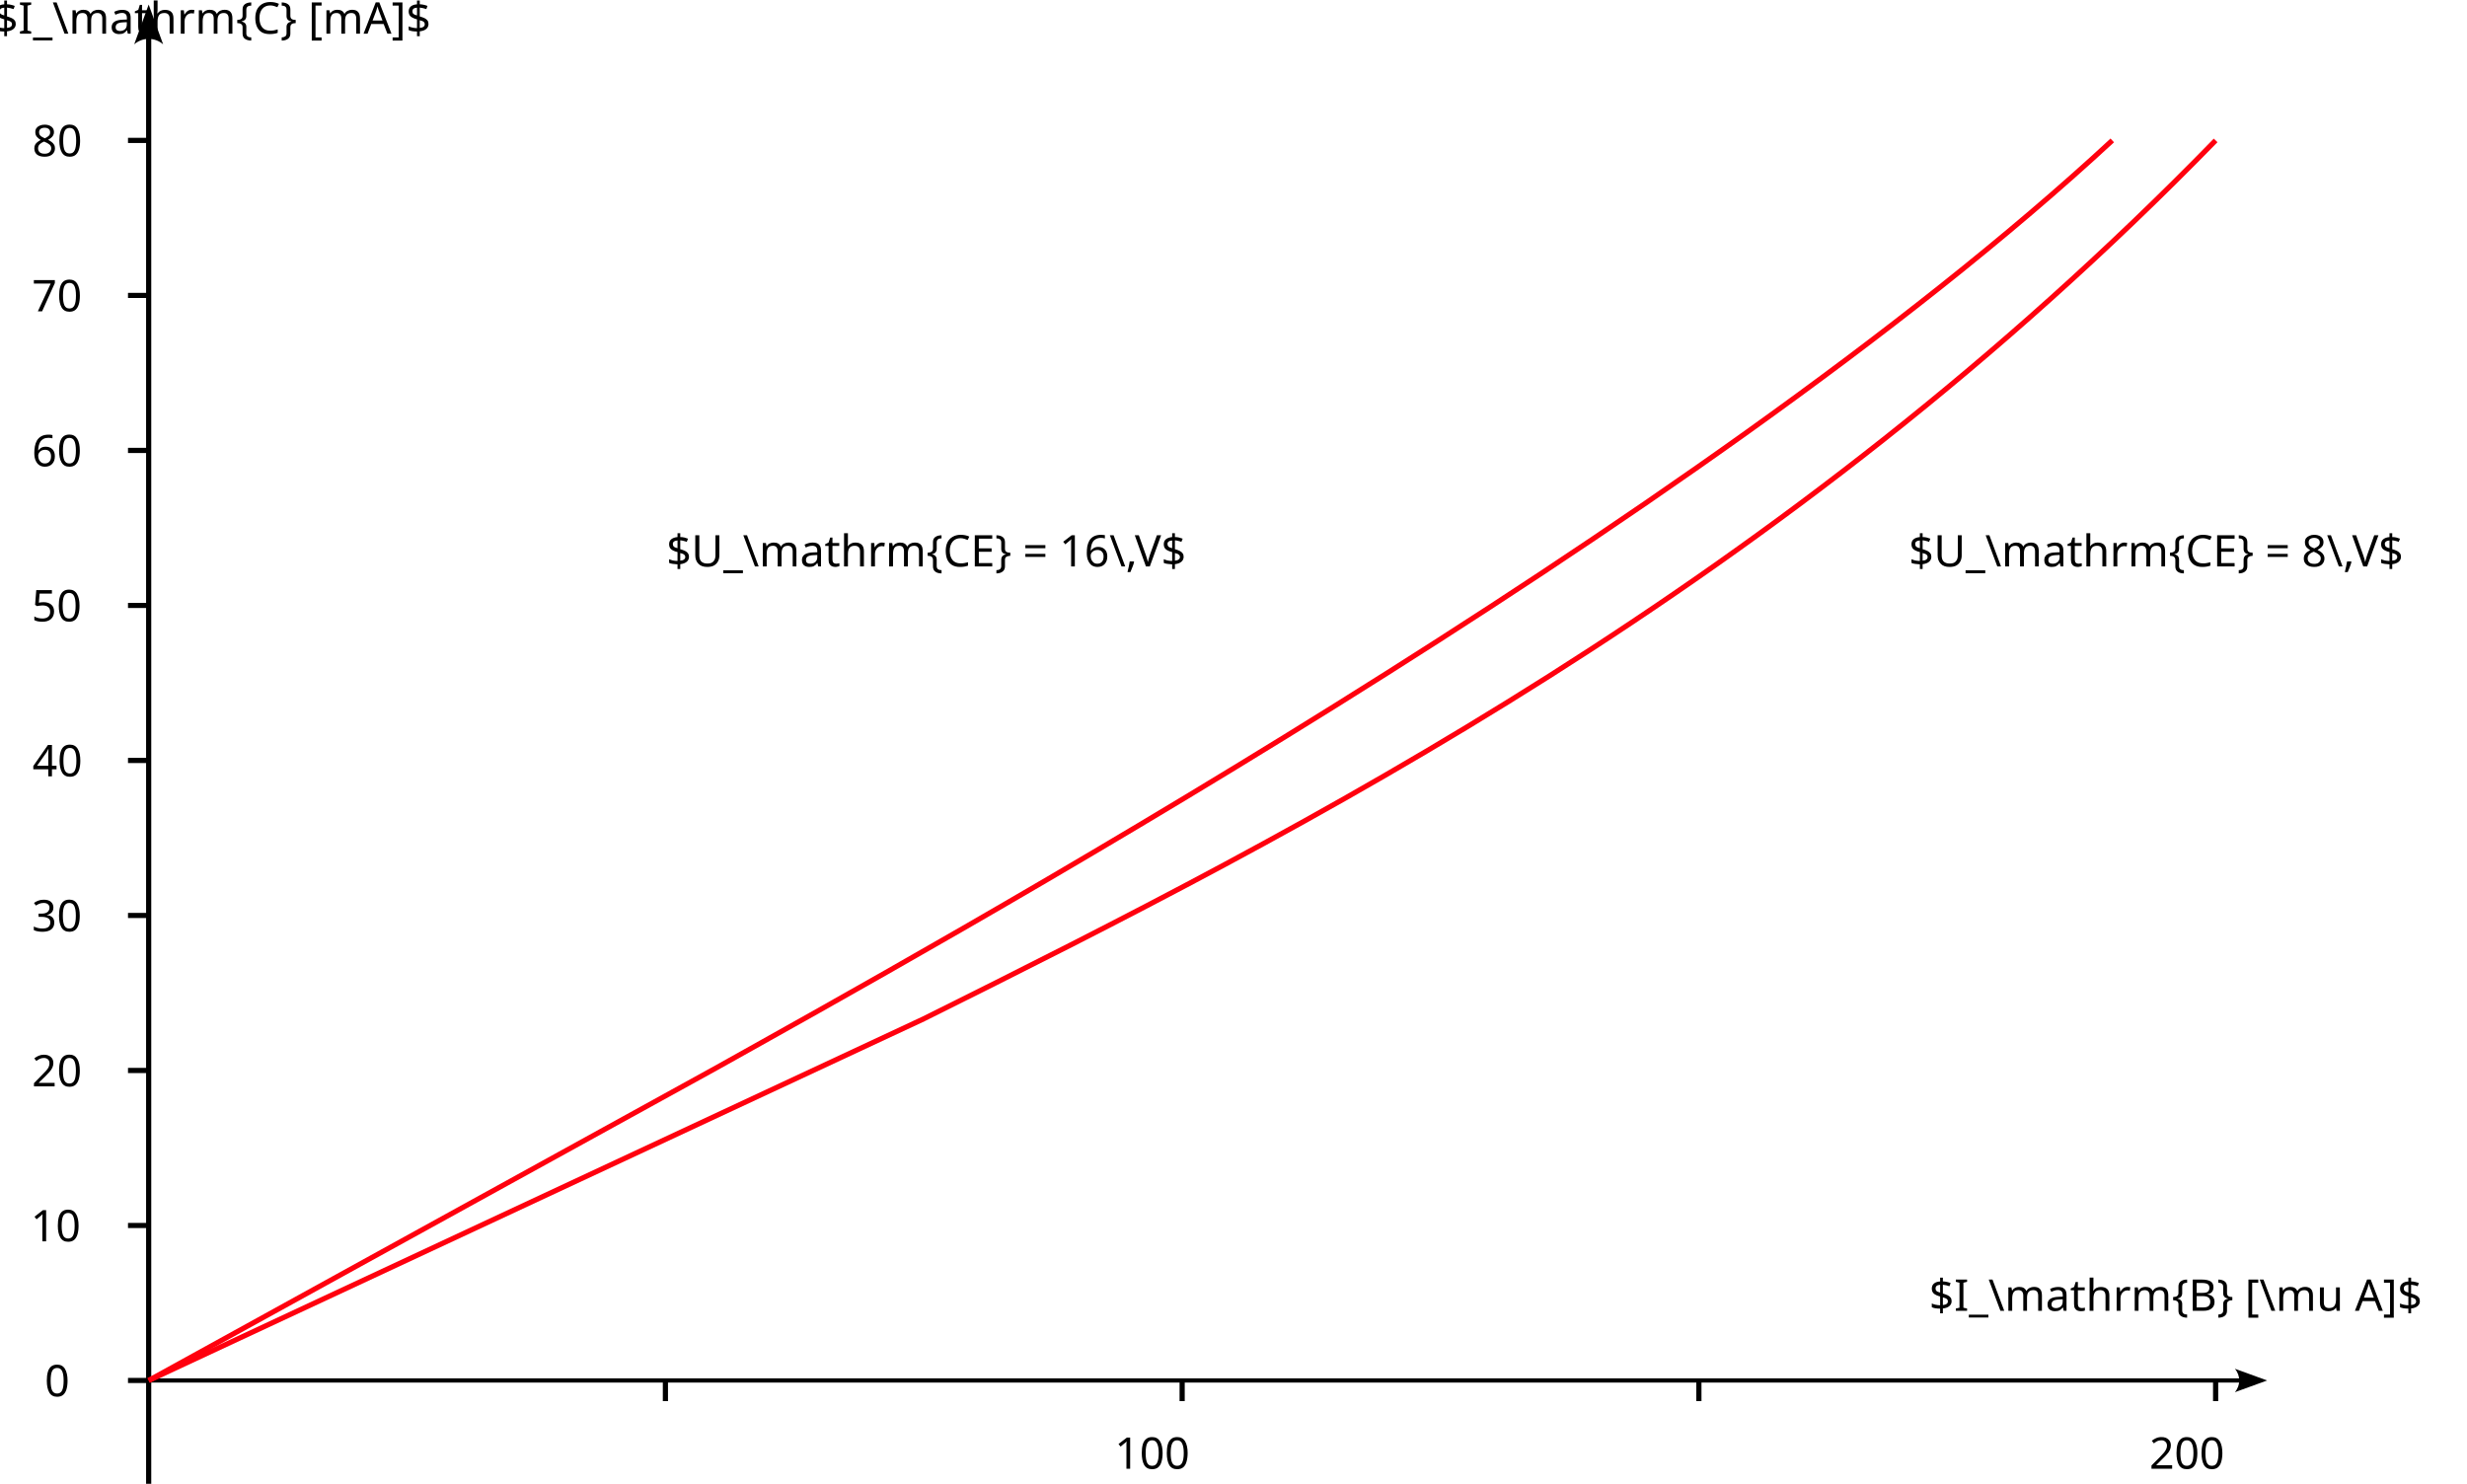
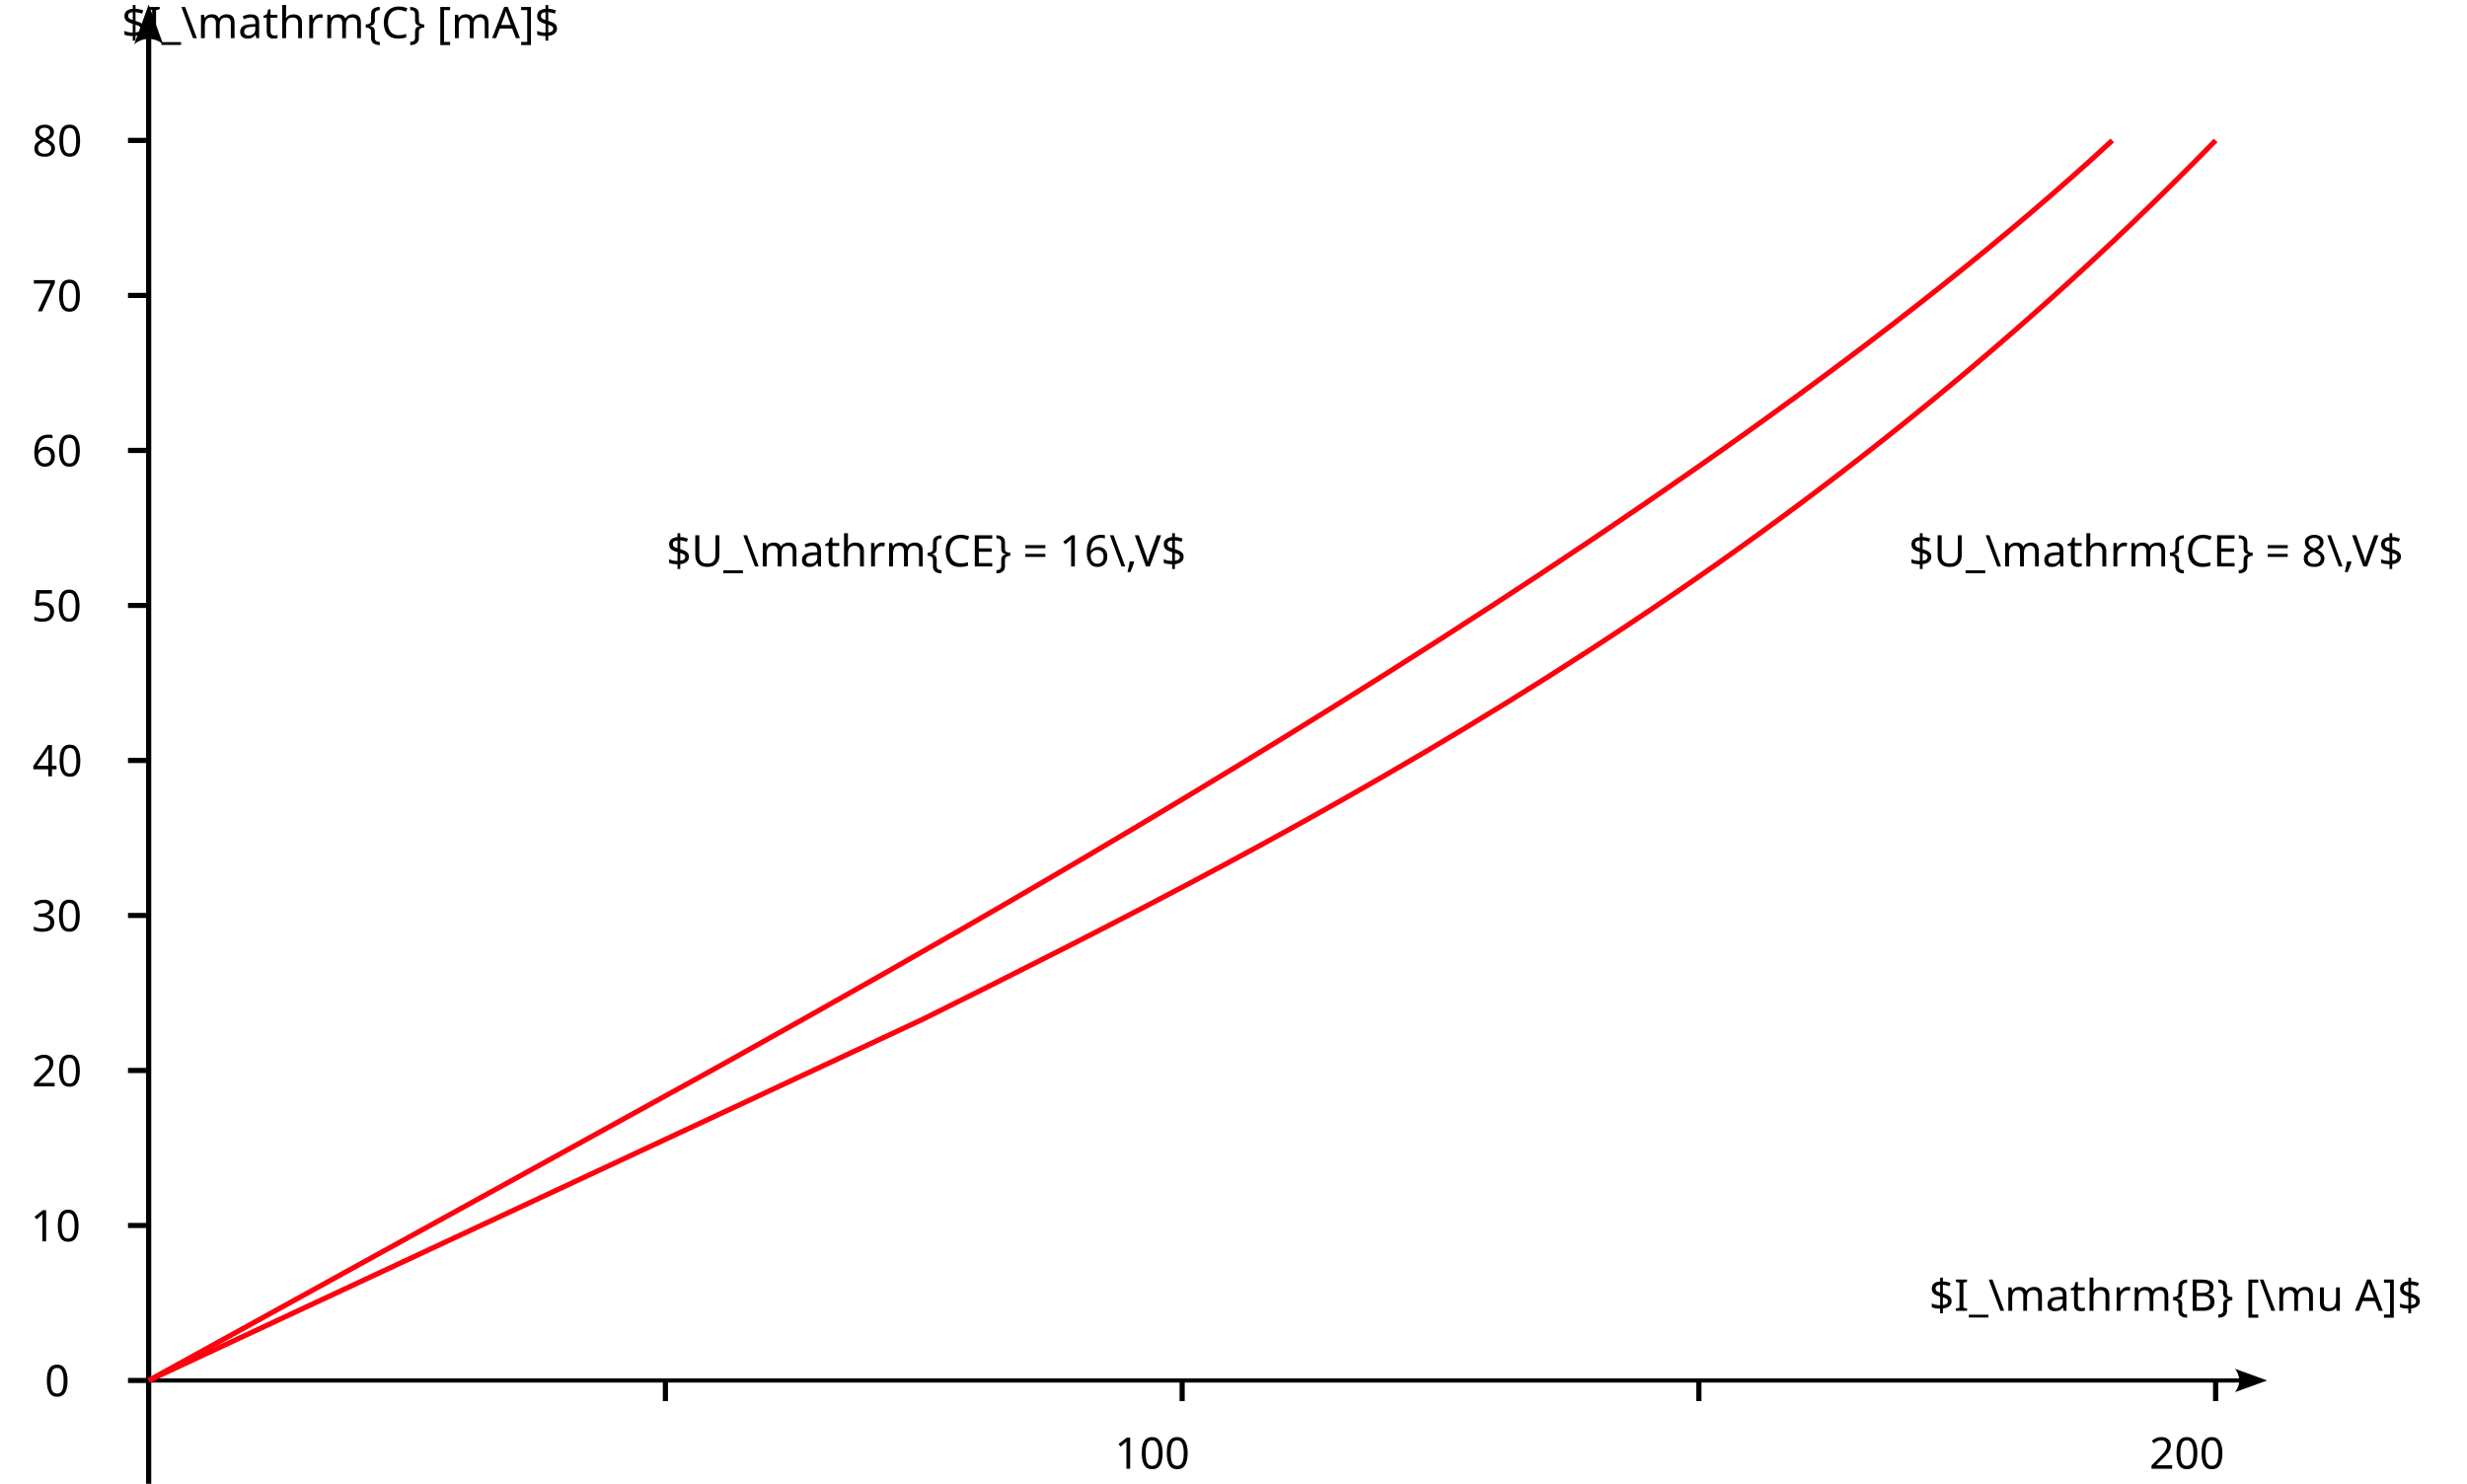
<svg xmlns="http://www.w3.org/2000/svg" width="238.708mm" height="143.588mm" viewBox="0 0 238.708 143.588" version="1.1" id="svg1" xml:space="preserve">
  <defs id="defs1">
    <marker style="overflow:visible" id="ConcaveTriangle" refX="0" refY="0" orient="auto-start-reverse" markerWidth="1" markerHeight="1" viewBox="0 0 1 1" preserveAspectRatio="xMidYMid">
      <path transform="scale(0.7)" d="M -2,-4 9,0 -2,4 c 2,-2.33 2,-5.66 0,-8 z" style="fill:context-stroke;fill-rule:evenodd;stroke:none" id="path7" />
    </marker>
    <rect x="472.753" y="422.85" width="41.78" height="21.92" id="rect26" />
  </defs>
  <g id="layer1" transform="translate(4.385083,-1.411587)">
    <text xml:space="preserve" transform="scale(0.2645833)" id="text26" style="font-size:16px;line-height:22.677px;font-family:sans-serif;-inkscape-font-specification:sans-serif;text-align:center;letter-spacing:0px;word-spacing:0px;white-space:pre;shape-inside:url(#rect26);display:inline;fill:none;fill-opacity:1;fill-rule:evenodd;stroke:#000000;stroke-width:0.945;stroke-linejoin:round;stroke-miterlimit:0;stroke-dasharray:none;stroke-opacity:1" />
    <g id="use30-1-4-2" transform="matrix(0.5157616,0,0,0.5157616,65.61624,5.738945)">
      <path style="fill:#000000;fill-rule:evenodd;stroke:#000000;stroke-width:0.969;stroke-linejoin:round;stroke-miterlimit:0;stroke-dasharray:none;marker-start:url(#ConcaveTriangle)" d="M -107.833,-1.433 V 270.011" id="path1" />
      <path style="fill:#000000;fill-rule:evenodd;stroke:#000000;stroke-width:0.787;stroke-linejoin:round;stroke-miterlimit:0;stroke-dasharray:none;marker-end:url(#ConcaveTriangle)" d="M -107.833,250.622 H 284.648" id="path2" />
-       <text xml:space="preserve" style="font-size:8.208px;line-height:13.572px;font-family:sans-serif;-inkscape-font-specification:sans-serif;text-align:center;letter-spacing:0px;word-spacing:0px;text-anchor:middle;fill:#000000;fill-opacity:1;fill-rule:evenodd;stroke:none;stroke-width:0.969;stroke-linejoin:round;stroke-miterlimit:0;stroke-dasharray:none;stroke-opacity:1" x="-88.47" y="-2.074" id="text24">
-         <tspan id="tspan24" style="stroke-width:0.969" x="-88.47" y="-2.074">$I_\mathrm{C} [mA]$</tspan>
+       <text xml:space="preserve" style="font-size:8.208px;line-height:13.572px;font-family:sans-serif;-inkscape-font-specification:sans-serif;text-align:center;letter-spacing:0px;word-spacing:0px;text-anchor:middle;fill:#000000;fill-opacity:1;fill-rule:evenodd;stroke:none;stroke-width:0.969;stroke-linejoin:round;stroke-miterlimit:0;stroke-dasharray:none;stroke-opacity:1" x="-64.36" y="-1.224" id="text24">
+         <tspan id="tspan24" style="stroke-width:0.969" x="-64.36" y="-1.224">$I_\mathrm{C} [mA]$</tspan>
      </text>
      <text xml:space="preserve" style="font-size:8.208px;line-height:13.572px;font-family:sans-serif;-inkscape-font-specification:sans-serif;text-align:center;letter-spacing:0px;word-spacing:0px;text-anchor:middle;fill:#000000;fill-opacity:1;fill-rule:evenodd;stroke:none;stroke-width:0.969;stroke-linejoin:round;stroke-miterlimit:0;stroke-dasharray:none;stroke-opacity:1" x="279.917" y="237.549" id="text25">
        <tspan id="tspan25" style="stroke-width:0.969" x="279.917" y="237.549">$I_\mathrm{B} [\mu A]$</tspan>
      </text>
      <path style="fill:#000000;fill-rule:evenodd;stroke:#000000;stroke-width:0.969;stroke-linejoin:round;stroke-miterlimit:0;stroke-opacity:1" d="m -111.711,192.455 h 3.878" id="path14" />
      <path style="fill:#000000;fill-rule:evenodd;stroke:#000000;stroke-width:0.969;stroke-linejoin:round;stroke-miterlimit:0;stroke-opacity:1" d="m -111.711,134.289 h 3.878" id="path17" />
      <path style="fill:#000000;fill-rule:evenodd;stroke:#000000;stroke-width:0.969;stroke-linejoin:round;stroke-miterlimit:0;stroke-opacity:1" d="m -111.711,163.372 h 3.878" id="path18" />
      <path style="fill:#000000;fill-rule:evenodd;stroke:#000000;stroke-width:0.969;stroke-linejoin:round;stroke-miterlimit:0;stroke-opacity:1" d="M -107.833,221.539 H -111.711" id="path19" />
      <path style="fill:#000000;fill-rule:evenodd;stroke:#000000;stroke-width:0.969;stroke-linejoin:round;stroke-miterlimit:0;stroke-opacity:1" d="m -111.711,76.122 h 3.878" id="path16-1" />
      <path style="fill:#000000;fill-rule:evenodd;stroke:#000000;stroke-width:0.969;stroke-linejoin:round;stroke-miterlimit:0;stroke-opacity:1" d="m -111.711,47.039 h 3.878" id="path16-2" />
      <path style="fill:#000000;fill-rule:evenodd;stroke:#000000;stroke-width:0.969;stroke-linejoin:round;stroke-miterlimit:0;stroke-opacity:1" d="m -111.711,17.956 h 3.878" id="path16-0-7" />
      <path style="fill:#000000;fill-rule:evenodd;stroke:#000000;stroke-width:0.969;stroke-linejoin:round;stroke-miterlimit:0;stroke-opacity:1" d="m -111.711,250.622 h 3.878" id="path16-0-5" />
      <path style="fill:#000000;fill-rule:evenodd;stroke:#000000;stroke-width:0.969;stroke-linejoin:round;stroke-miterlimit:0;stroke-opacity:1" d="m -111.711,105.206 h 3.878" id="path16-0-8" />
      <text xml:space="preserve" style="font-size:8.208px;line-height:13.572px;font-family:sans-serif;-inkscape-font-specification:sans-serif;text-align:center;letter-spacing:0px;word-spacing:0px;text-anchor:middle;fill:#000000;fill-rule:evenodd;stroke:none;stroke-width:0.969;stroke-linejoin:round;stroke-miterlimit:0;stroke-opacity:1" x="-117.532" y="253.603" id="text19">
        <tspan id="tspan19" style="stroke:none;stroke-width:0.969" x="-117.532" y="253.603">0</tspan>
      </text>
      <text xml:space="preserve" style="font-size:8.208px;line-height:13.572px;font-family:sans-serif;-inkscape-font-specification:sans-serif;text-align:center;letter-spacing:0px;word-spacing:0px;text-anchor:middle;fill:#000000;fill-rule:evenodd;stroke:none;stroke-width:0.969;stroke-linejoin:round;stroke-miterlimit:0;stroke-opacity:1" x="-117.58" y="195.439" id="text21">
        <tspan id="tspan21" style="stroke-width:0.969" x="-117.58" y="195.439">20</tspan>
      </text>
      <text xml:space="preserve" style="font-size:8.208px;line-height:13.572px;font-family:sans-serif;-inkscape-font-specification:sans-serif;text-align:center;letter-spacing:0px;word-spacing:0px;text-anchor:middle;fill:#000000;fill-rule:evenodd;stroke:none;stroke-width:0.969;stroke-linejoin:round;stroke-miterlimit:0;stroke-opacity:1" x="-117.484" y="137.273" id="text22">
        <tspan id="tspan22" style="stroke-width:0.969" x="-117.484" y="137.273">40</tspan>
      </text>
      <text xml:space="preserve" style="font-size:8.208px;line-height:13.572px;font-family:sans-serif;-inkscape-font-specification:sans-serif;text-align:center;letter-spacing:0px;word-spacing:0px;text-anchor:middle;fill:#000000;fill-rule:evenodd;stroke:none;stroke-width:0.969;stroke-linejoin:round;stroke-miterlimit:0;stroke-opacity:1" x="-117.58" y="79.1" id="text23">
        <tspan id="tspan23" style="stroke-width:0.969" x="-117.58" y="79.1">60</tspan>
      </text>
      <text xml:space="preserve" style="font-size:8.208px;line-height:13.572px;font-family:sans-serif;-inkscape-font-specification:sans-serif;text-align:center;letter-spacing:0px;word-spacing:0px;text-anchor:middle;fill:#000000;fill-rule:evenodd;stroke:none;stroke-width:0.969;stroke-linejoin:round;stroke-miterlimit:0;stroke-opacity:1" x="-119.669" y="174.834" id="text27">
        <tspan id="tspan26" style="stroke-width:0.969" x="-119.669" y="174.834" />
      </text>
      <text xml:space="preserve" style="font-size:8.208px;line-height:13.572px;font-family:sans-serif;-inkscape-font-specification:sans-serif;text-align:center;letter-spacing:0px;word-spacing:0px;text-anchor:middle;fill:#000000;fill-opacity:1;fill-rule:evenodd;stroke:none;stroke-width:0.969;stroke-linejoin:round;stroke-miterlimit:0;stroke-dasharray:none;stroke-opacity:1" x="-117.528" y="20.94" id="text44">
        <tspan id="tspan44" style="fill:#000000;fill-opacity:1;stroke:none;stroke-width:0.969" x="-117.528" y="20.94">80</tspan>
      </text>
      <text xml:space="preserve" style="font-size:8.208px;line-height:13.572px;font-family:sans-serif;-inkscape-font-specification:sans-serif;text-align:center;letter-spacing:0px;word-spacing:0px;text-anchor:middle;fill:#000000;fill-opacity:1;fill-rule:evenodd;stroke:none;stroke-width:0.969;stroke-linejoin:round;stroke-miterlimit:0;stroke-dasharray:none;stroke-opacity:1" x="-117.566" y="50.021" id="text44-7">
        <tspan id="tspan44-0" style="fill:#000000;fill-opacity:1;stroke:none;stroke-width:0.969" x="-117.566" y="50.021">70</tspan>
      </text>
      <text xml:space="preserve" style="font-size:8.208px;line-height:13.572px;font-family:sans-serif;-inkscape-font-specification:sans-serif;text-align:center;letter-spacing:0px;word-spacing:0px;text-anchor:middle;fill:#000000;fill-opacity:1;fill-rule:evenodd;stroke:none;stroke-width:0.969;stroke-linejoin:round;stroke-miterlimit:0;stroke-dasharray:none;stroke-opacity:1" x="-117.632" y="108.187" id="text44-5">
        <tspan id="tspan44-4" style="fill:#000000;fill-opacity:1;stroke:none;stroke-width:0.969" x="-117.632" y="108.187">50</tspan>
      </text>
      <text xml:space="preserve" style="font-size:8.208px;line-height:13.572px;font-family:sans-serif;-inkscape-font-specification:sans-serif;text-align:center;letter-spacing:0px;word-spacing:0px;text-anchor:middle;fill:#000000;fill-opacity:1;fill-rule:evenodd;stroke:none;stroke-width:0.969;stroke-linejoin:round;stroke-miterlimit:0;stroke-dasharray:none;stroke-opacity:1" x="-117.592" y="166.356" id="text44-59">
        <tspan id="tspan44-43" style="fill:#000000;fill-opacity:1;stroke:none;stroke-width:0.969" x="-117.592" y="166.356">30</tspan>
      </text>
      <text xml:space="preserve" style="font-size:8.208px;line-height:13.572px;font-family:sans-serif;-inkscape-font-specification:sans-serif;text-align:center;letter-spacing:0px;word-spacing:0px;text-anchor:middle;fill:#000000;fill-opacity:1;fill-rule:evenodd;stroke:none;stroke-width:0.969;stroke-linejoin:round;stroke-miterlimit:0;stroke-dasharray:none;stroke-opacity:1" x="-117.814" y="224.52" id="text44-4">
        <tspan id="tspan44-3" style="fill:#000000;fill-opacity:1;stroke:none;stroke-width:0.969" x="-117.814" y="224.52">10</tspan>
      </text>
      <path style="fill:#000000;fill-opacity:1;fill-rule:evenodd;stroke:#000000;stroke-width:0.969;stroke-linejoin:round;stroke-miterlimit:0;stroke-dasharray:none;stroke-opacity:1" d="m 86.055,250.622 v 3.878" id="path47" />
      <path style="fill:#000000;fill-opacity:1;fill-rule:evenodd;stroke:#000000;stroke-width:0.969;stroke-linejoin:round;stroke-miterlimit:0;stroke-dasharray:none;stroke-opacity:1" d="m -10.889,250.622 v 3.878" id="path47-2" />
      <path style="fill:#000000;fill-opacity:1;fill-rule:evenodd;stroke:#000000;stroke-width:0.969;stroke-linejoin:round;stroke-miterlimit:0;stroke-dasharray:none;stroke-opacity:1" d="m 182.999,250.622 v 3.878" id="path47-8" />
      <path style="fill:#000000;fill-opacity:1;fill-rule:evenodd;stroke:#000000;stroke-width:0.969;stroke-linejoin:round;stroke-miterlimit:0;stroke-dasharray:none;stroke-opacity:1" d="m 279.943,250.622 v 3.878" id="path47-0" />
    </g>
    <text xml:space="preserve" style="font-size:4.233px;line-height:7px;font-family:sans-serif;-inkscape-font-specification:sans-serif;text-align:center;letter-spacing:0px;word-spacing:0px;text-anchor:middle;fill:#000000;fill-opacity:1;fill-rule:evenodd;stroke:none;stroke-width:0.5;stroke-linejoin:round;stroke-miterlimit:0;stroke-dasharray:none;stroke-opacity:1" x="209.973" y="143.539" id="text39">
      <tspan id="tspan39" style="fill:#000000;fill-opacity:1;stroke:none;stroke-width:0.5" x="209.973" y="143.539">200</tspan>
    </text>
    <text xml:space="preserve" style="font-size:4.233px;line-height:7px;font-family:sans-serif;-inkscape-font-specification:sans-serif;text-align:center;letter-spacing:0px;word-spacing:0px;text-anchor:middle;fill:#000000;fill-opacity:1;fill-rule:evenodd;stroke:none;stroke-width:0.5;stroke-linejoin:round;stroke-miterlimit:0;stroke-dasharray:none;stroke-opacity:1" x="109.852" y="143.538" id="text39-9">
      <tspan id="tspan39-1" style="fill:#000000;fill-opacity:1;stroke:none;stroke-width:0.5" x="109.852" y="143.538">100</tspan>
    </text>
    <path style="fill:none;fill-rule:evenodd;stroke:#ff000e;stroke-width:0.5;stroke-linejoin:round;stroke-miterlimit:0;stroke-opacity:1;stroke-dasharray:none" d="M 10,135 85,100 C 121.825,81.668 167.91,58.208 210,15" id="path3" />
    <text xml:space="preserve" style="font-size:4.233px;line-height:7px;font-family:sans-serif;-inkscape-font-specification:sans-serif;text-align:center;letter-spacing:0px;word-spacing:0px;text-anchor:middle;fill:#000000;fill-opacity:1;fill-rule:evenodd;stroke:none;stroke-width:0.3;stroke-linejoin:round;stroke-miterlimit:0;stroke-dasharray:none;stroke-opacity:1" x="87.987" y="56.224" id="text7-1-9">
      <tspan id="tspan7-9-0" style="fill:#000000;fill-opacity:1;stroke:none;stroke-width:0.3;stroke-opacity:1" x="87.987" y="56.224">$U_\mathrm{CE} = 16\,V$</tspan>
    </text>
    <path style="fill:none;fill-rule:evenodd;stroke:#ff000e;stroke-width:0.5;stroke-linejoin:round;stroke-miterlimit:0;stroke-dasharray:none;stroke-opacity:1" d="M 10,135 64.919,104.75 C 84.913,93.562 159.75,52.3 200,15" id="path3-5" />
    <text xml:space="preserve" style="font-size:4.233px;line-height:7px;font-family:sans-serif;-inkscape-font-specification:sans-serif;text-align:center;letter-spacing:0px;word-spacing:0px;text-anchor:middle;fill:#000000;fill-opacity:1;fill-rule:evenodd;stroke:none;stroke-width:0.3;stroke-linejoin:round;stroke-miterlimit:0;stroke-dasharray:none;stroke-opacity:1" x="206.987" y="56.224" id="text7-1-9-3">
      <tspan id="tspan7-9-0-4" style="fill:#000000;fill-opacity:1;stroke:none;stroke-width:0.3;stroke-opacity:1" x="206.987" y="56.224">$U_\mathrm{CE} = 8\,V$</tspan>
    </text>
  </g>
</svg>
